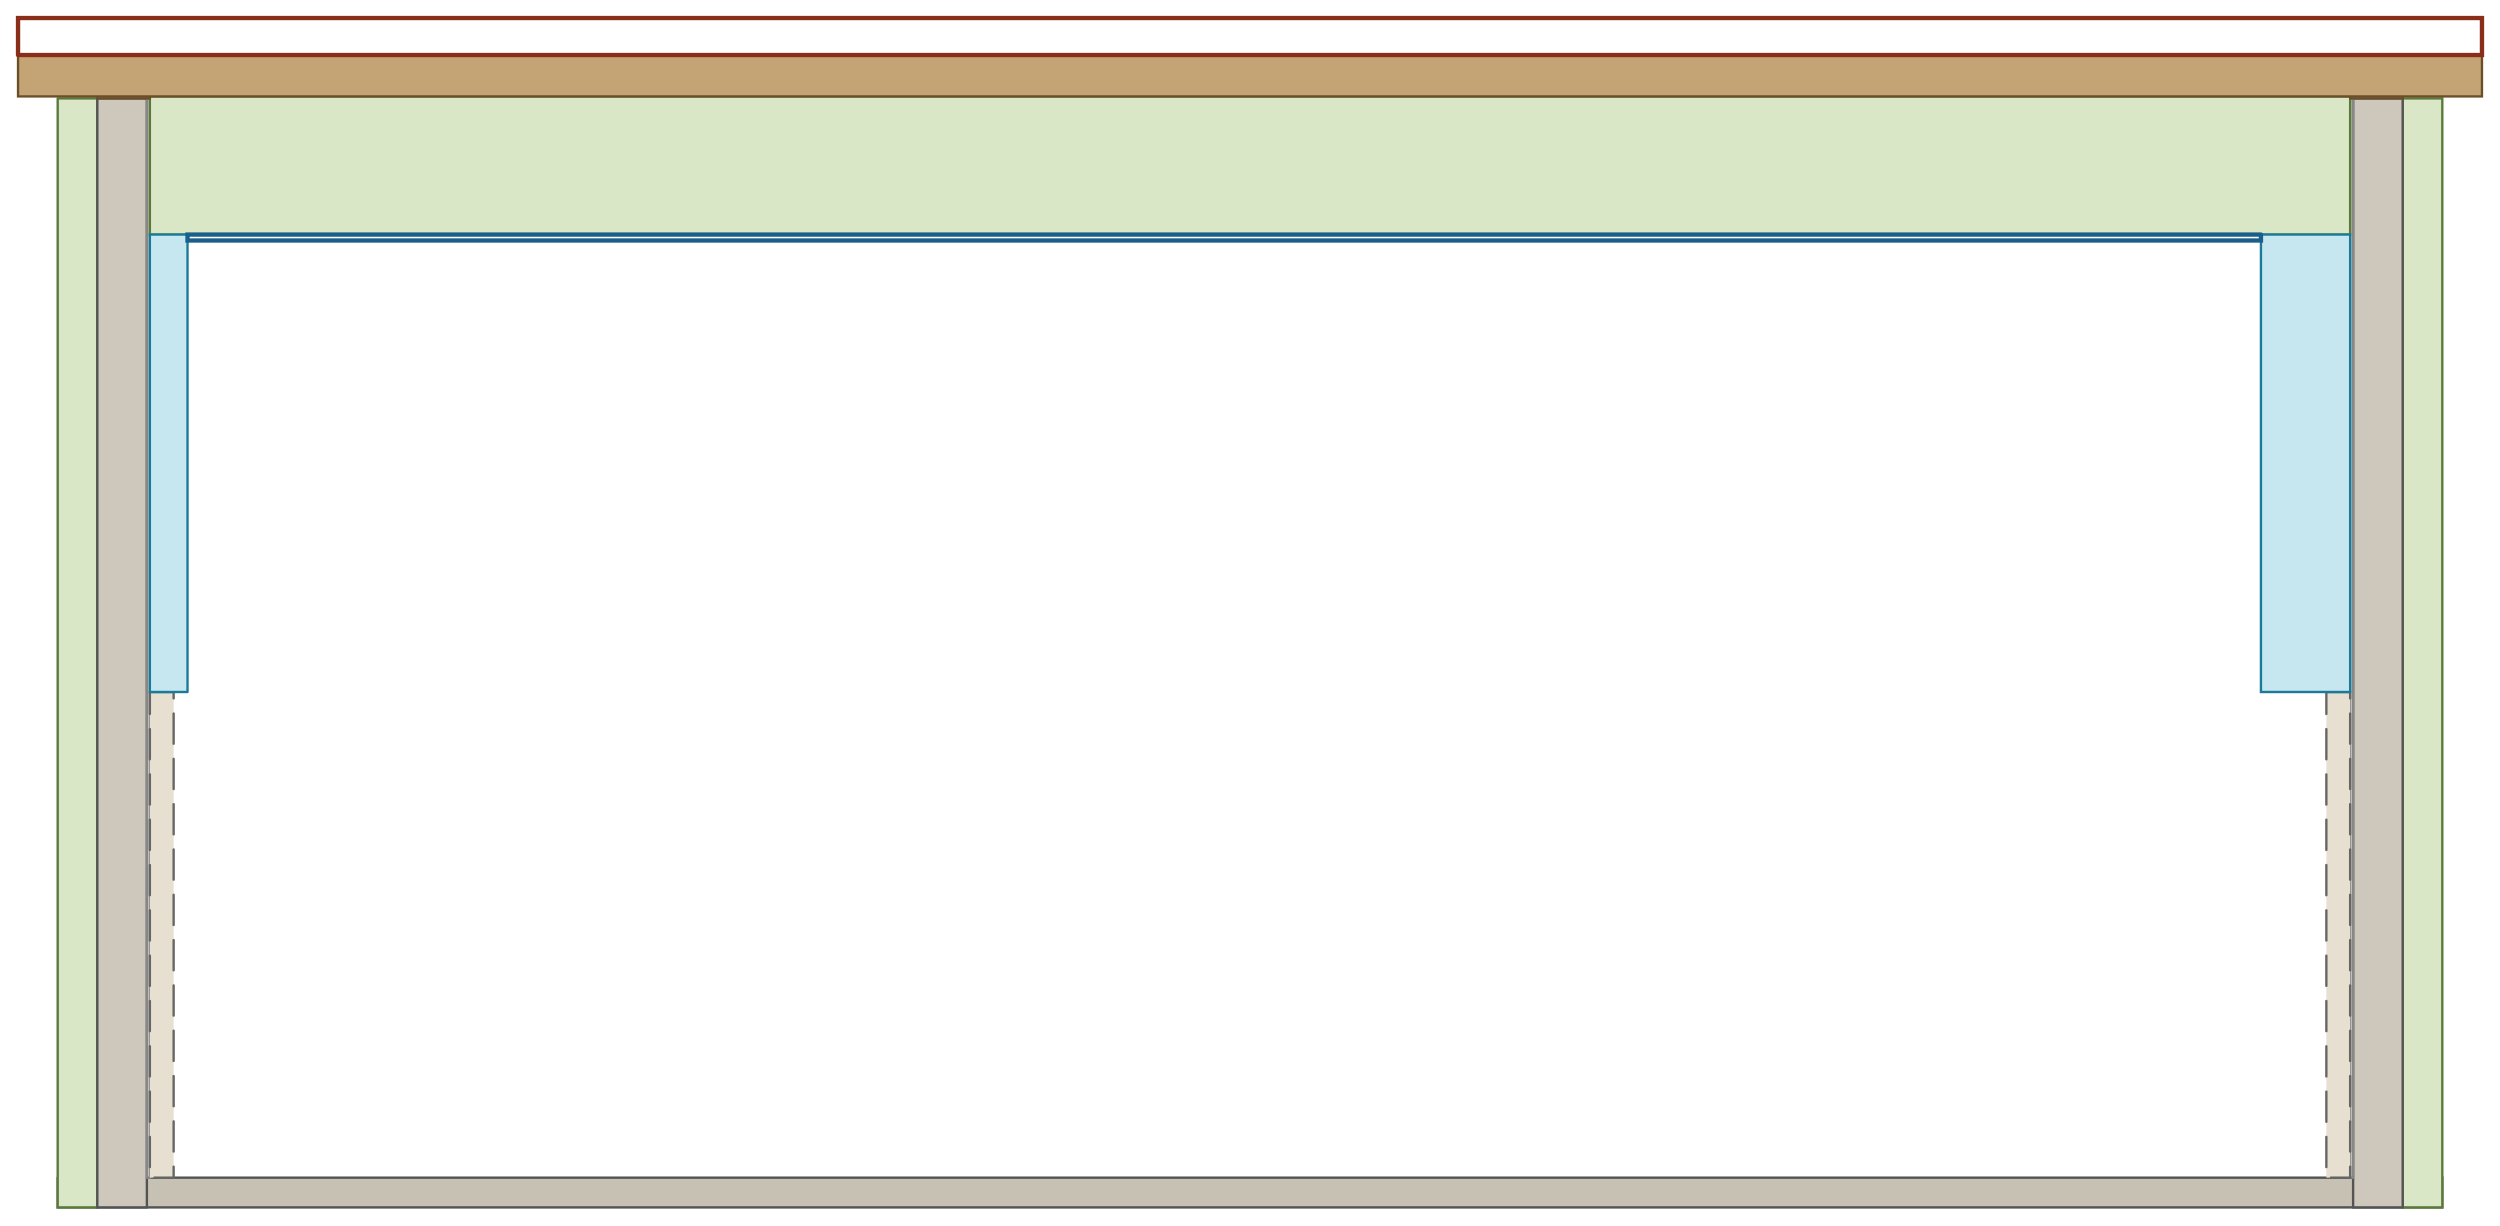
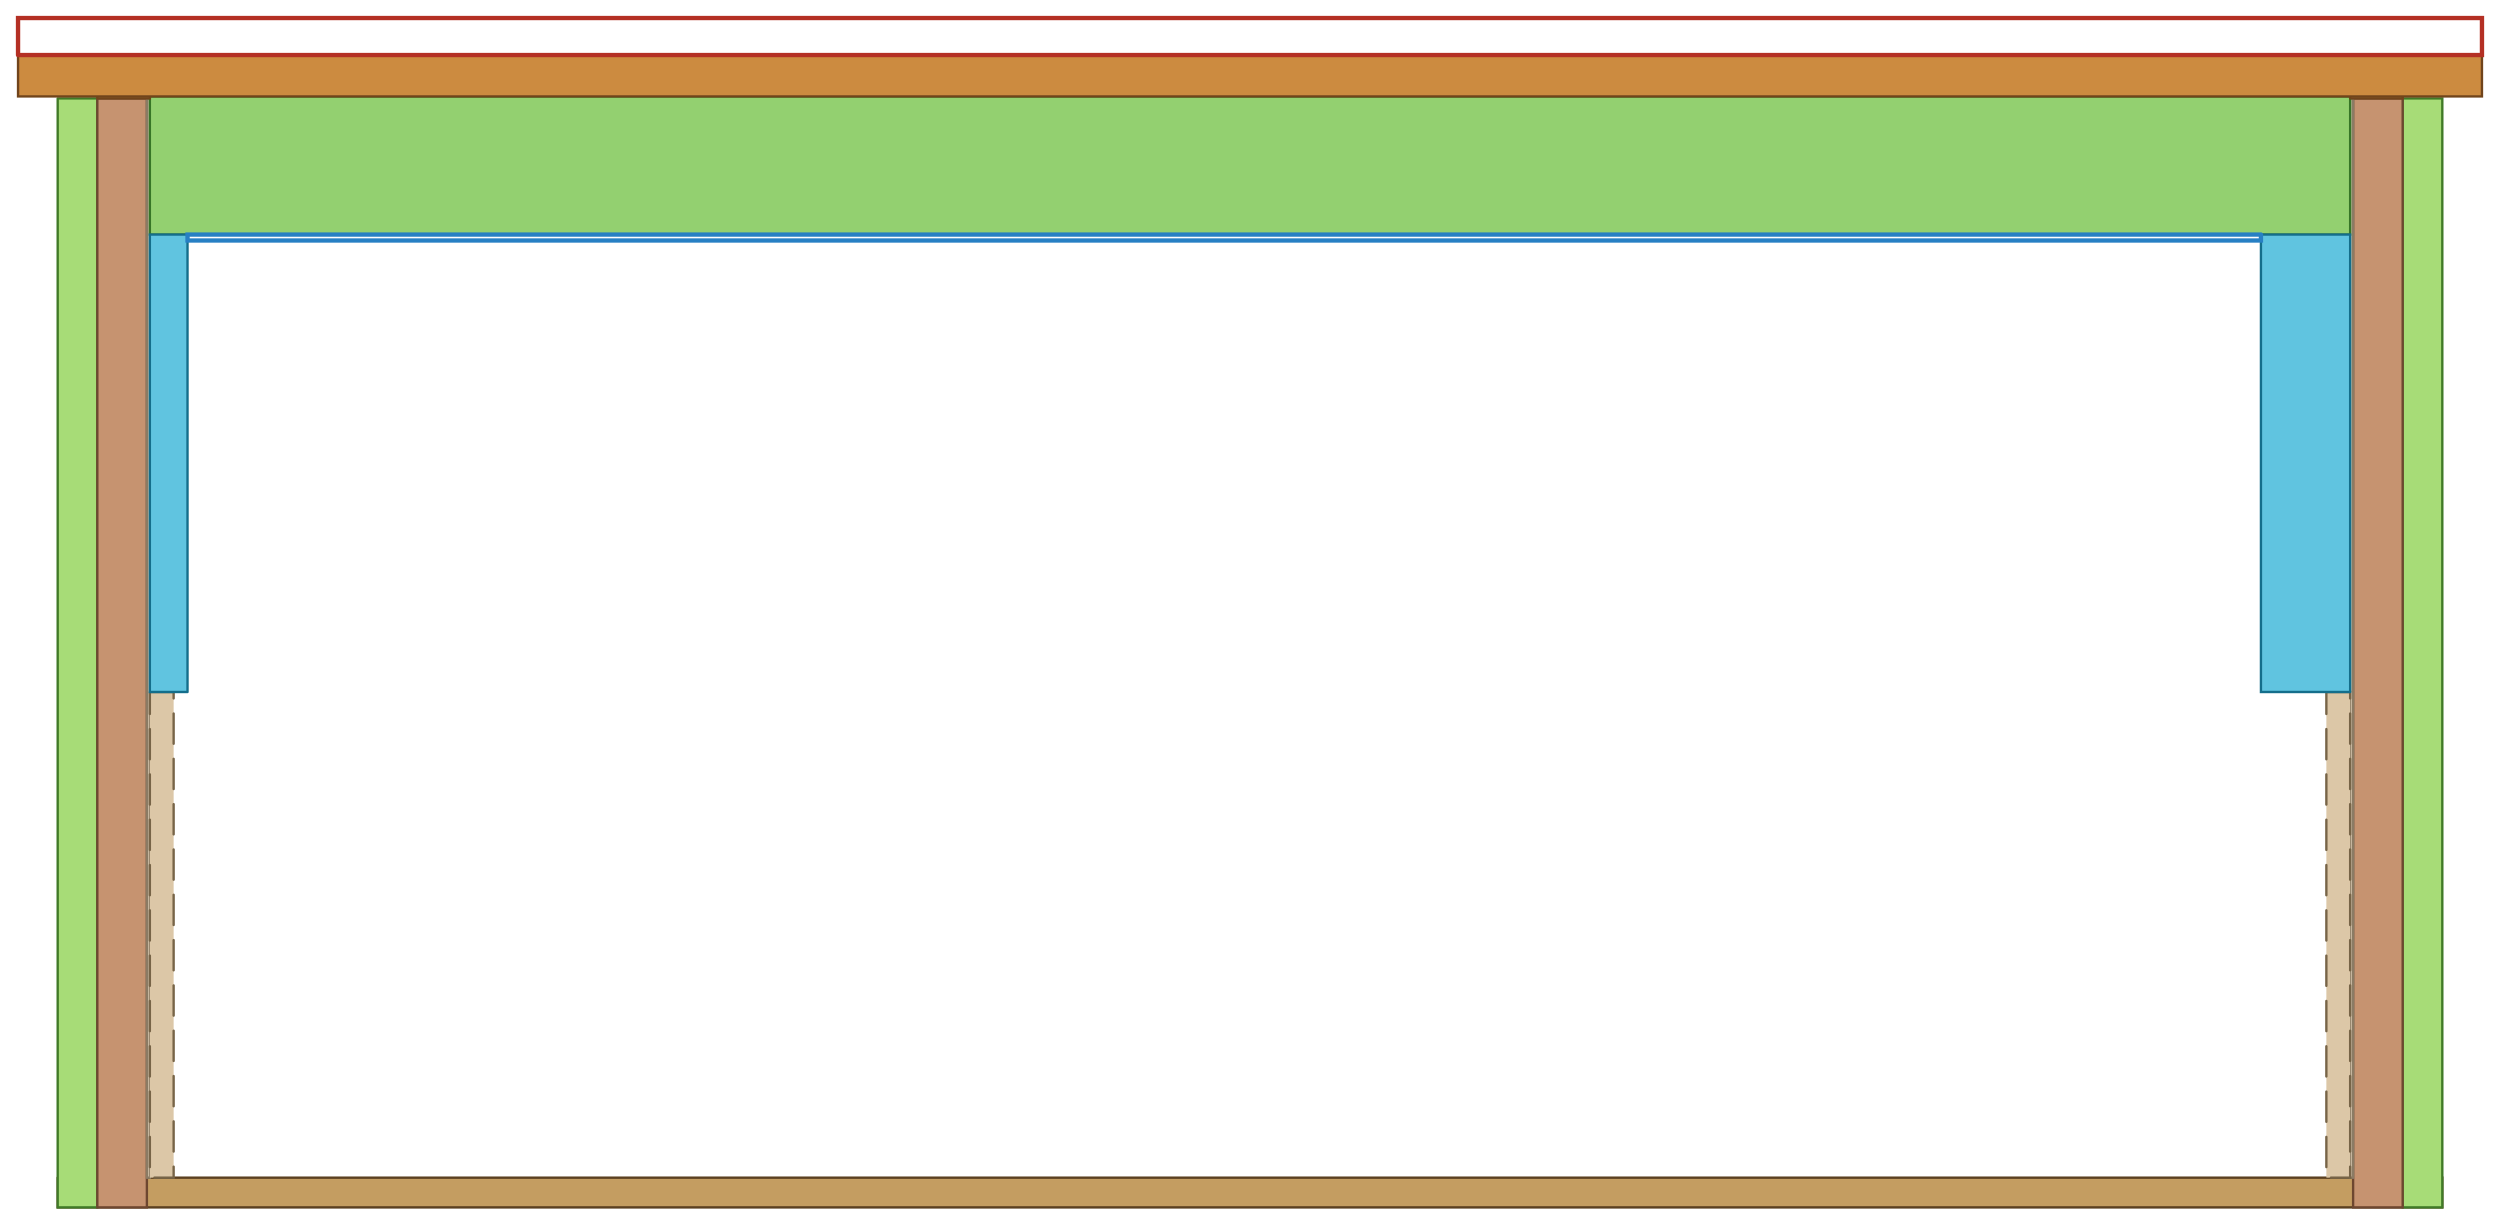
<svg xmlns="http://www.w3.org/2000/svg" width="12612.0mm" height="6182.0mm" viewBox="-756.0 -5941.0 12612.0 6182.0" version="1.1">
  <g transform="scale(1,-1)" stroke-linecap="round">
-     <g fill="rgb(199,193,180)" stroke="rgb(84,84,84)" stroke-width="12.0" id="podlaha">
+     <g fill="rgb(196,157,97)" stroke="rgb(91,64,32)" stroke-width="12.0" id="podlaha">
      <path d="M -465.0,0.0 L 11565.0,0.0 L 11565.0,-150.0 L -465.0,-150.0 L -465.0,0.0" />
    </g>
-     <g fill="rgb(217,231,199)" stroke="rgb(90,122,58)" stroke-width="12.0" id="eps">
+     <g fill="rgb(167,220,119)" stroke="rgb(64,122,39)" stroke-width="12.0" id="eps">
      <path d="M -465.0,5444.592 L -265.0,5444.592 L -265.0,-150.0 L -465.0,-150.0 L -465.0,5444.592" />
      <path d="M 11365.0,5444.592 L 11565.0,5444.592 L 11565.0,-150.0 L 11365.0,-150.0 L 11365.0,5444.592" />
    </g>
-     <g fill="rgb(206,199,187)" stroke="rgb(84,84,84)" stroke-width="12.0" id="zdivo">
+     <g fill="rgb(198,147,112)" stroke="rgb(110,71,48)" stroke-width="12.0" id="zdivo">
      <path d="M -265.0,5444.592 L -15.0,5444.592 L -15.0,-150.0 L -265.0,-150.0 L -265.0,5444.592" />
      <path d="M 11115.0,5444.592 L 11365.0,5444.592 L 11365.0,-150.0 L 11115.0,-150.0 L 11115.0,5444.592" />
    </g>
-     <g fill="rgb(231,227,220)" stroke="rgb(135,135,135)" stroke-width="12.0" id="omitka">
+     <g fill="rgb(236,220,196)" stroke="rgb(139,123,100)" stroke-width="12.0" id="omitka">
      <path d="M -15.0,5444.592 L 0.0,5444.592 L 0.0,0.0 L -15.0,0.0 L -15.0,5444.592" />
      <path d="M 11100.0,5444.592 L 11115.0,5444.592 L 11115.0,0.0 L 11100.0,0.0 L 11100.0,5444.592" />
    </g>
-     <g fill="rgb(217,231,199)" stroke="rgb(90,122,58)" stroke-width="12.0" id="vata">
+     <g fill="rgb(147,208,112)" stroke="rgb(55,118,39)" stroke-width="12.0" id="vata">
      <path d="M 0.0,5454.462 L 11100.0,5454.462 L 11100.0,4757.695 L 0.0,4757.695 L 0.0,5454.462" />
    </g>
-     <g fill="rgb(231,224,208)" stroke="rgb(102,102,102)" stroke-width="12.0" id="pouzdro" stroke-dasharray="152.4 76.2">
+     <g fill="rgb(220,199,167)" stroke="rgb(119,100,71)" stroke-width="12.0" id="pouzdro" stroke-dasharray="152.4 76.2">
      <path d="M 0.0,2450.0 L 120.0,2450.0 L 120.0,0.0 L 0.0,0.0 L 0.0,2450.0" />
      <path d="M 10980.0,2450.0 L 11100.0,2450.0 L 11100.0,0.0 L 10980.0,0.0 L 10980.0,2450.0" />
    </g>
-     <g fill="rgb(196,164,116)" stroke="rgb(106,78,42)" stroke-width="12.0" id="koruna">
+     <g fill="rgb(204,139,64)" stroke="rgb(112,68,27)" stroke-width="12.0" id="koruna">
      <path d="M -265.0,5444.592 L -265.0,5524.592 L 0.0,5524.592 L 0.0,5444.592 L -265.0,5444.592" />
      <path d="M 11100.0,5444.592 L 11100.0,5524.592 L 11365.0,5524.592 L 11365.0,5444.592 L 11100.0,5444.592" />
    </g>
-     <g fill="rgb(196,164,116)" stroke="rgb(106,78,42)" stroke-width="12.0" id="krov">
+     <g fill="rgb(204,139,64)" stroke="rgb(112,68,27)" stroke-width="12.0" id="krov">
      <path d="M -665.0,5663.327 L 11765.0,5663.327 L 11765.0,5454.462 L -665.0,5454.462 L -665.0,5663.327" />
    </g>
-     <g fill="rgb(199,231,240)" stroke="rgb(26,122,154)" stroke-width="12.0" id="predstena">
+     <g fill="rgb(96,196,224)" stroke="rgb(20,110,139)" stroke-width="12.0" id="predstena">
      <path d="M 190.0,2450.0 L 0.0,2450.0 L 0.0,4757.695 L 190.0,4757.695 L 190.0,2450.0" />
      <path d="M 11100.0,2450.0 L 10650.0,2450.0 L 10650.0,4757.695 L 11100.0,4757.695 L 11100.0,2450.0" />
    </g>
-     <g fill="none" stroke="rgb(26,94,138)" stroke-width="22.0" id="podhled">
+     <g fill="none" stroke="rgb(39,128,196)" stroke-width="22.0" id="podhled">
      <path d="M 10650.0,4757.695 L 10650.0,4727.695 L 190.0,4727.695 L 190.0,4757.695 L 10650.0,4757.695" />
    </g>
-     <g fill="none" stroke="rgb(138,46,26)" stroke-width="22.0" id="krytina">
+     <g fill="none" stroke="rgb(180,48,36)" stroke-width="22.0" id="krytina">
      <path d="M -665.0,5663.327 L -665.0,5850.0 L 11765.0,5850.0 L 11765.0,5663.327 L -665.0,5663.327" />
    </g>
  </g>
</svg>
